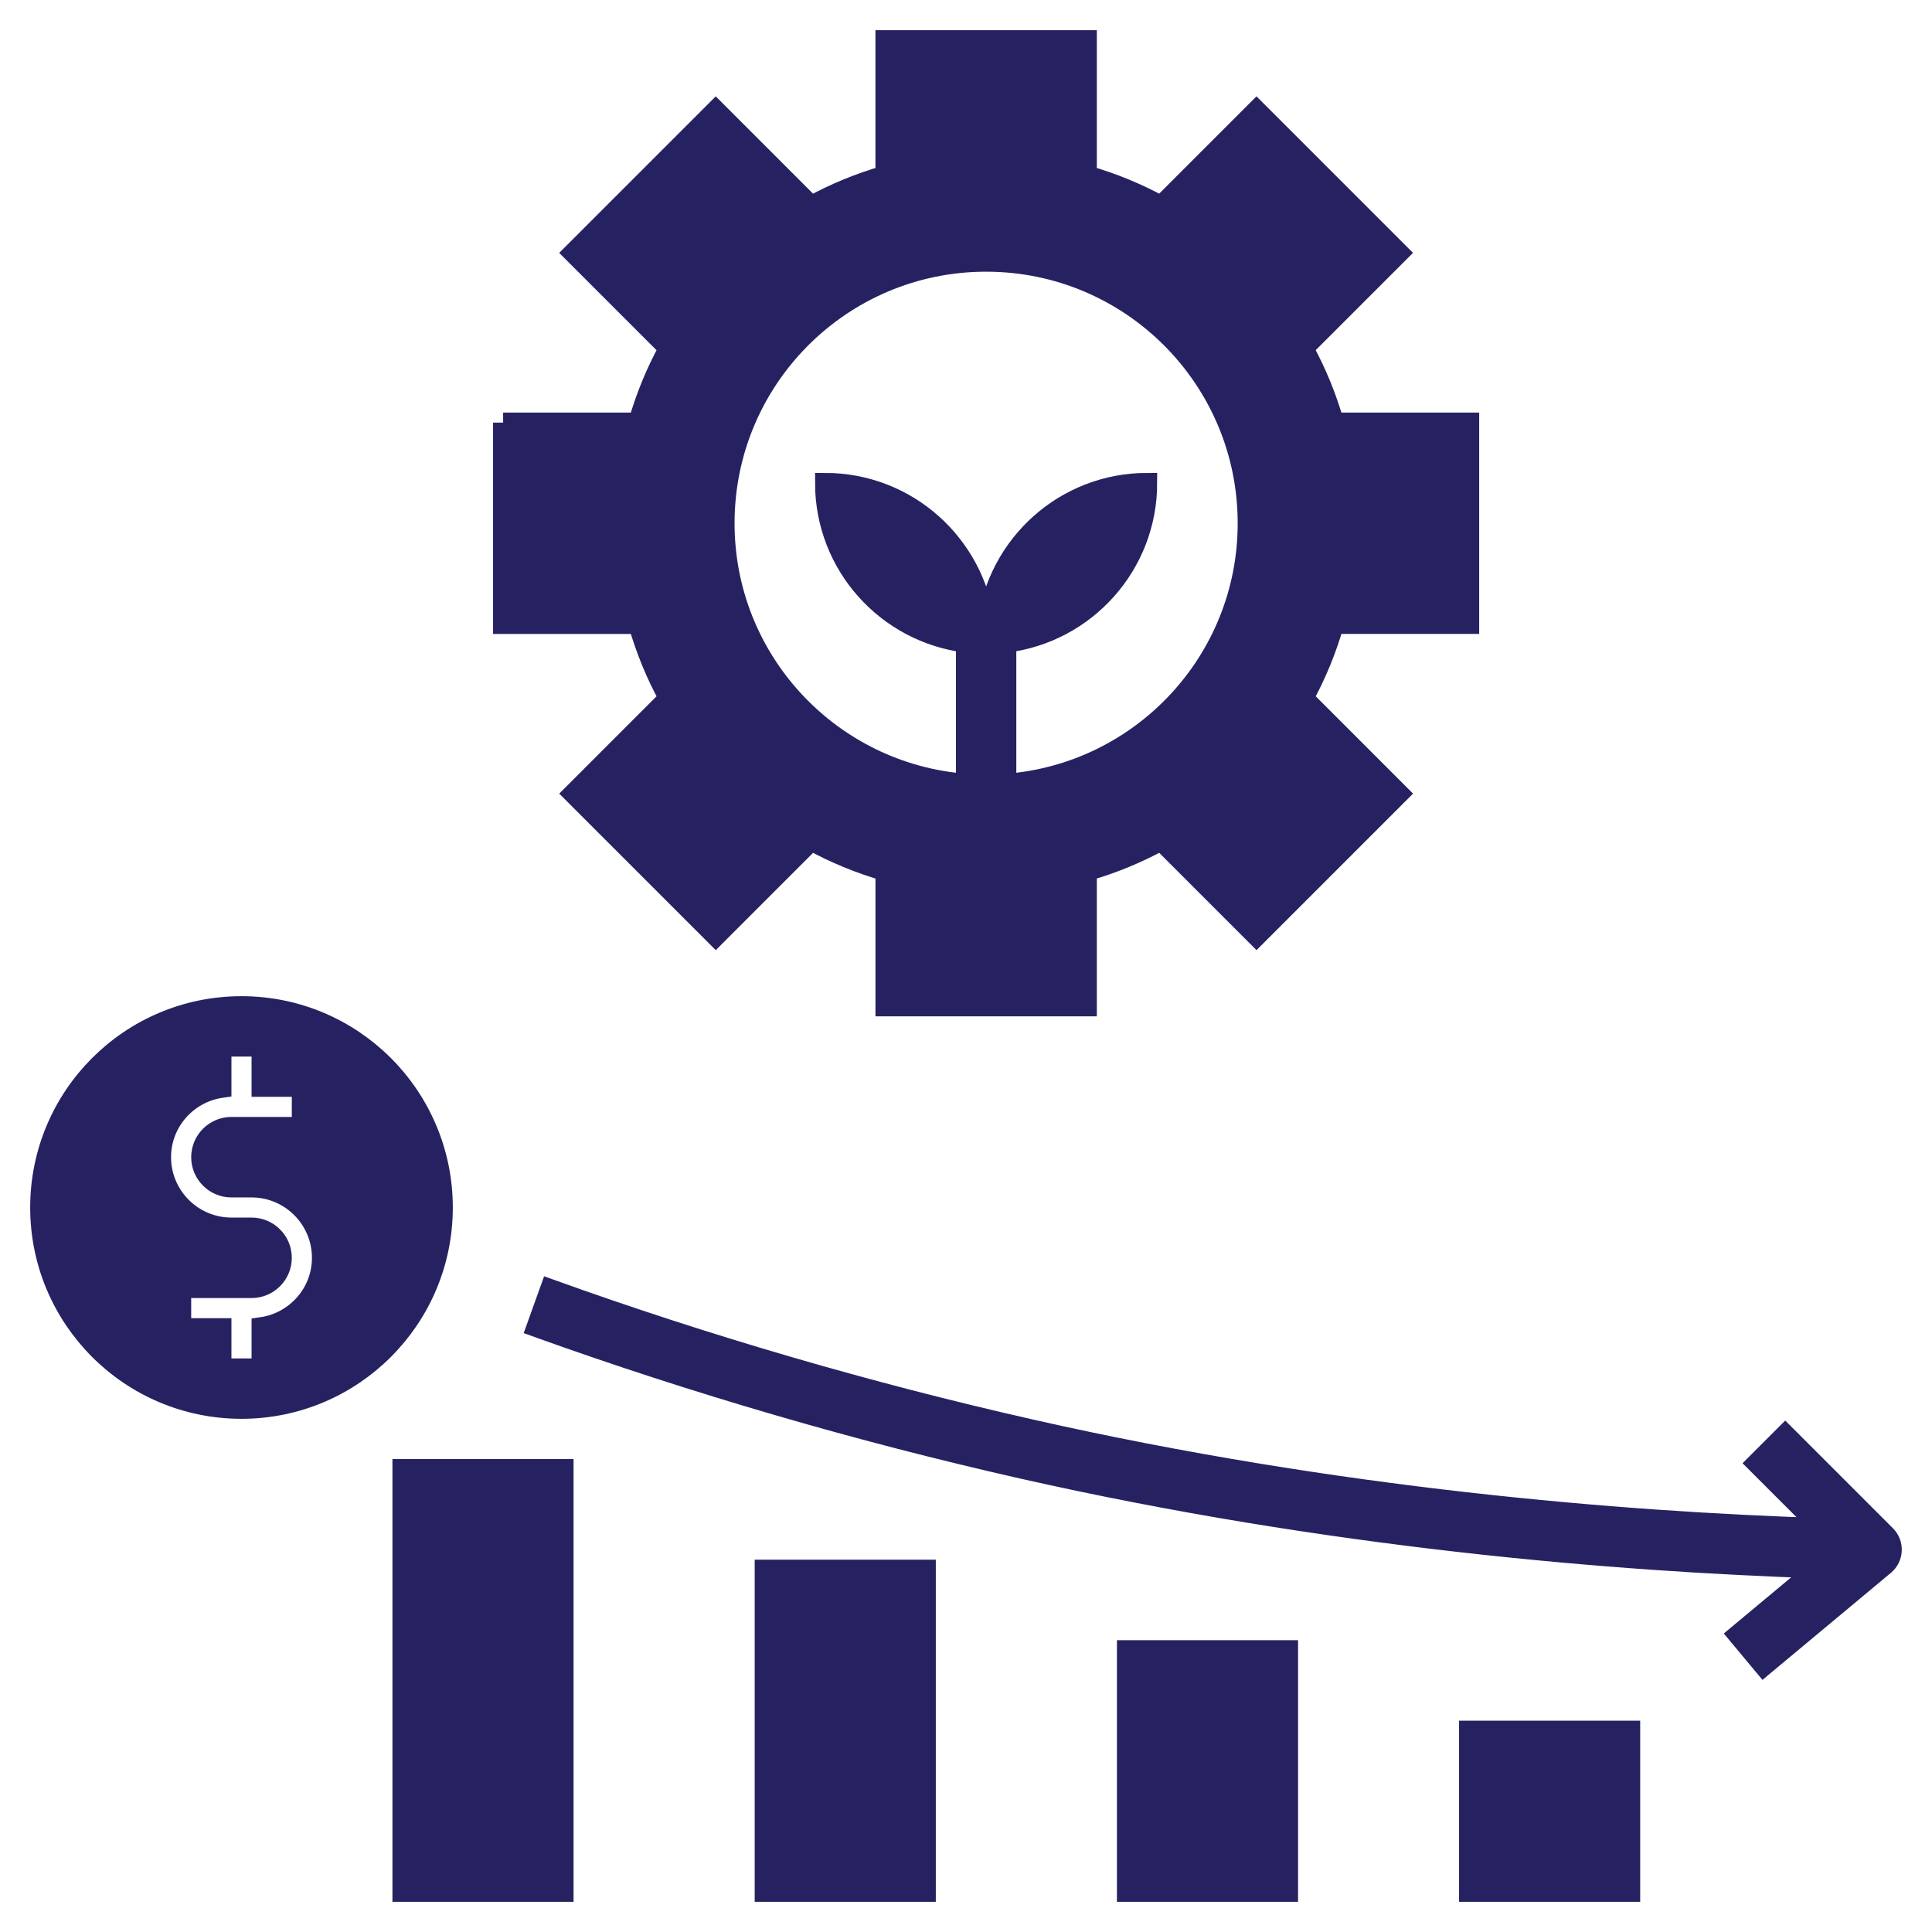
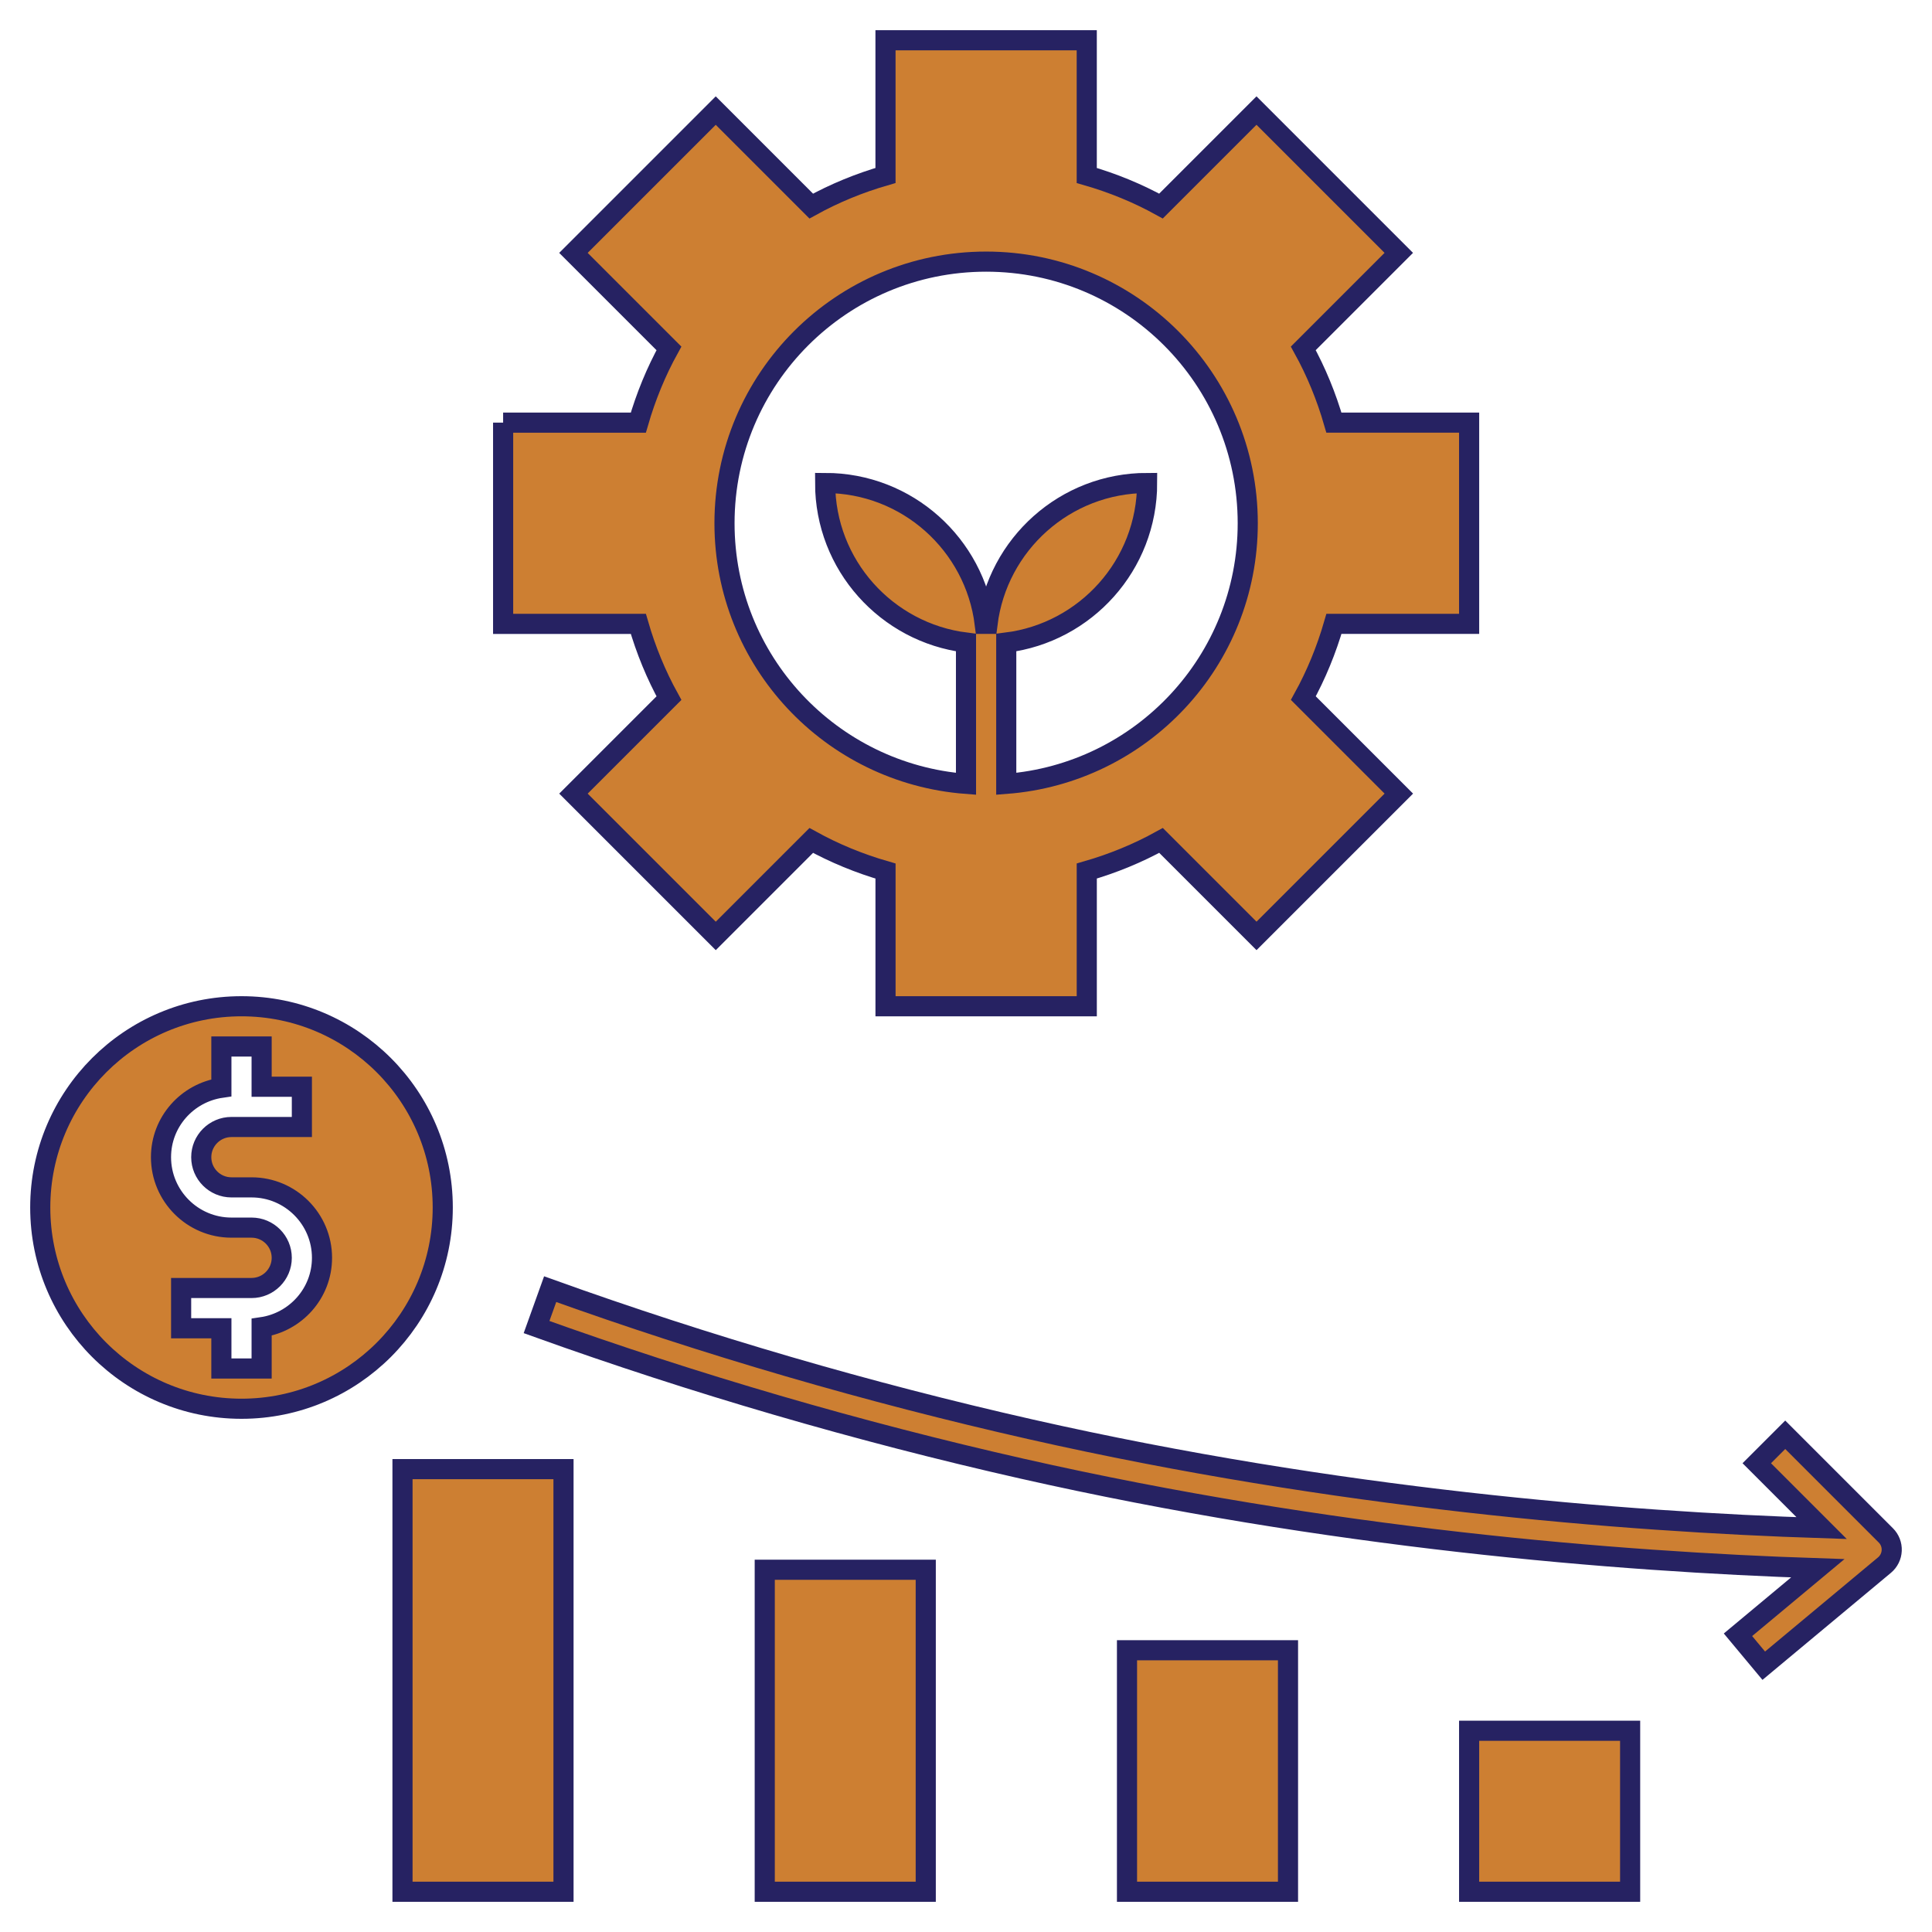
- <svg xmlns="http://www.w3.org/2000/svg" fill="#262262" width="800px" height="800px" viewBox="0 0 96 96" id="Layer_1_1_" version="1.1" xml:space="preserve" stroke="#262262">
+ <svg xmlns="http://www.w3.org/2000/svg" fill="#CD7F32" width="800px" height="800px" viewBox="0 0 96 96" id="Layer_1_1_" version="1.1" xml:space="preserve" stroke="#262262">
  <g id="SVGRepo_bgCarrier" stroke-width="0" />
  <g id="SVGRepo_tracerCarrier" stroke-linecap="round" stroke-linejoin="round" />
  <g id="SVGRepo_iconCarrier">
    <path d="M25,21v10h6.719c0.374,1.295,0.881,2.532,1.521,3.69l-4.745,4.745l7.071,7.071l4.745-4.745 c1.157,0.639,2.395,1.147,3.69,1.521V50h10v-6.719c1.295-0.374,2.532-0.881,3.69-1.521l4.745,4.745l7.071-7.071l-4.745-4.745 c0.639-1.157,1.146-2.395,1.521-3.69H73V21h-6.719c-0.374-1.295-0.881-2.533-1.521-3.69l4.745-4.745l-7.071-7.071l-4.745,4.745 C56.532,9.6,55.295,9.093,54,8.719V2H44v6.719c-1.295,0.374-2.532,0.881-3.69,1.521l-4.745-4.745l-7.071,7.071l4.745,4.745 c-0.639,1.157-1.146,2.395-1.521,3.69H25z M49,13c7.18,0,13,5.82,13,13c0,6.842-5.289,12.437-12,12.949v-7.019 c3.945-0.493,7-3.852,7-7.931c-4.079,0-7.438,3.055-7.931,7h-0.138c-0.493-3.945-3.852-7-7.931-7c0,4.079,3.055,7.438,7,7.931v7.019 C41.289,38.437,36,32.842,36,26C36,18.82,41.82,13,49,13z" />
    <rect height="21" width="8" x="20" y="73" />
    <rect height="16" width="8" x="38" y="78" />
    <rect height="8" width="8" x="73" y="86" />
    <rect height="12" width="8" x="56" y="82" />
    <path d="M88.707,71.293l-1.414,1.414l3.224,3.224c-9.915-0.321-24.089-1.466-39.297-4.907c-8.062-1.824-16.097-4.168-23.883-6.966 l-0.676,1.883c7.862,2.825,15.977,5.191,24.117,7.034c15.294,3.46,29.545,4.621,39.547,4.951l-3.966,3.305l1.281,1.537l6-5 c0.216-0.181,0.346-0.442,0.358-0.724c0.013-0.28-0.093-0.554-0.292-0.752L88.707,71.293z" />
    <path d="M12,50C6.477,50,2,54.477,2,60c0,5.523,4.477,10,10,10s10-4.477,10-10C22,54.477,17.523,50,12,50z M13,65.949V68h-2v-2H9v-2 h3.5c0.827,0,1.5-0.673,1.5-1.5S13.327,61,12.5,61h-1C9.57,61,8,59.43,8,57.5c0-1.758,1.308-3.204,3-3.449V52h2v2h2v2h-3.5 c-0.827,0-1.5,0.673-1.5,1.5s0.673,1.5,1.5,1.5h1c1.93,0,3.5,1.57,3.5,3.5C16,64.258,14.692,65.704,13,65.949z" />
  </g>
</svg>
